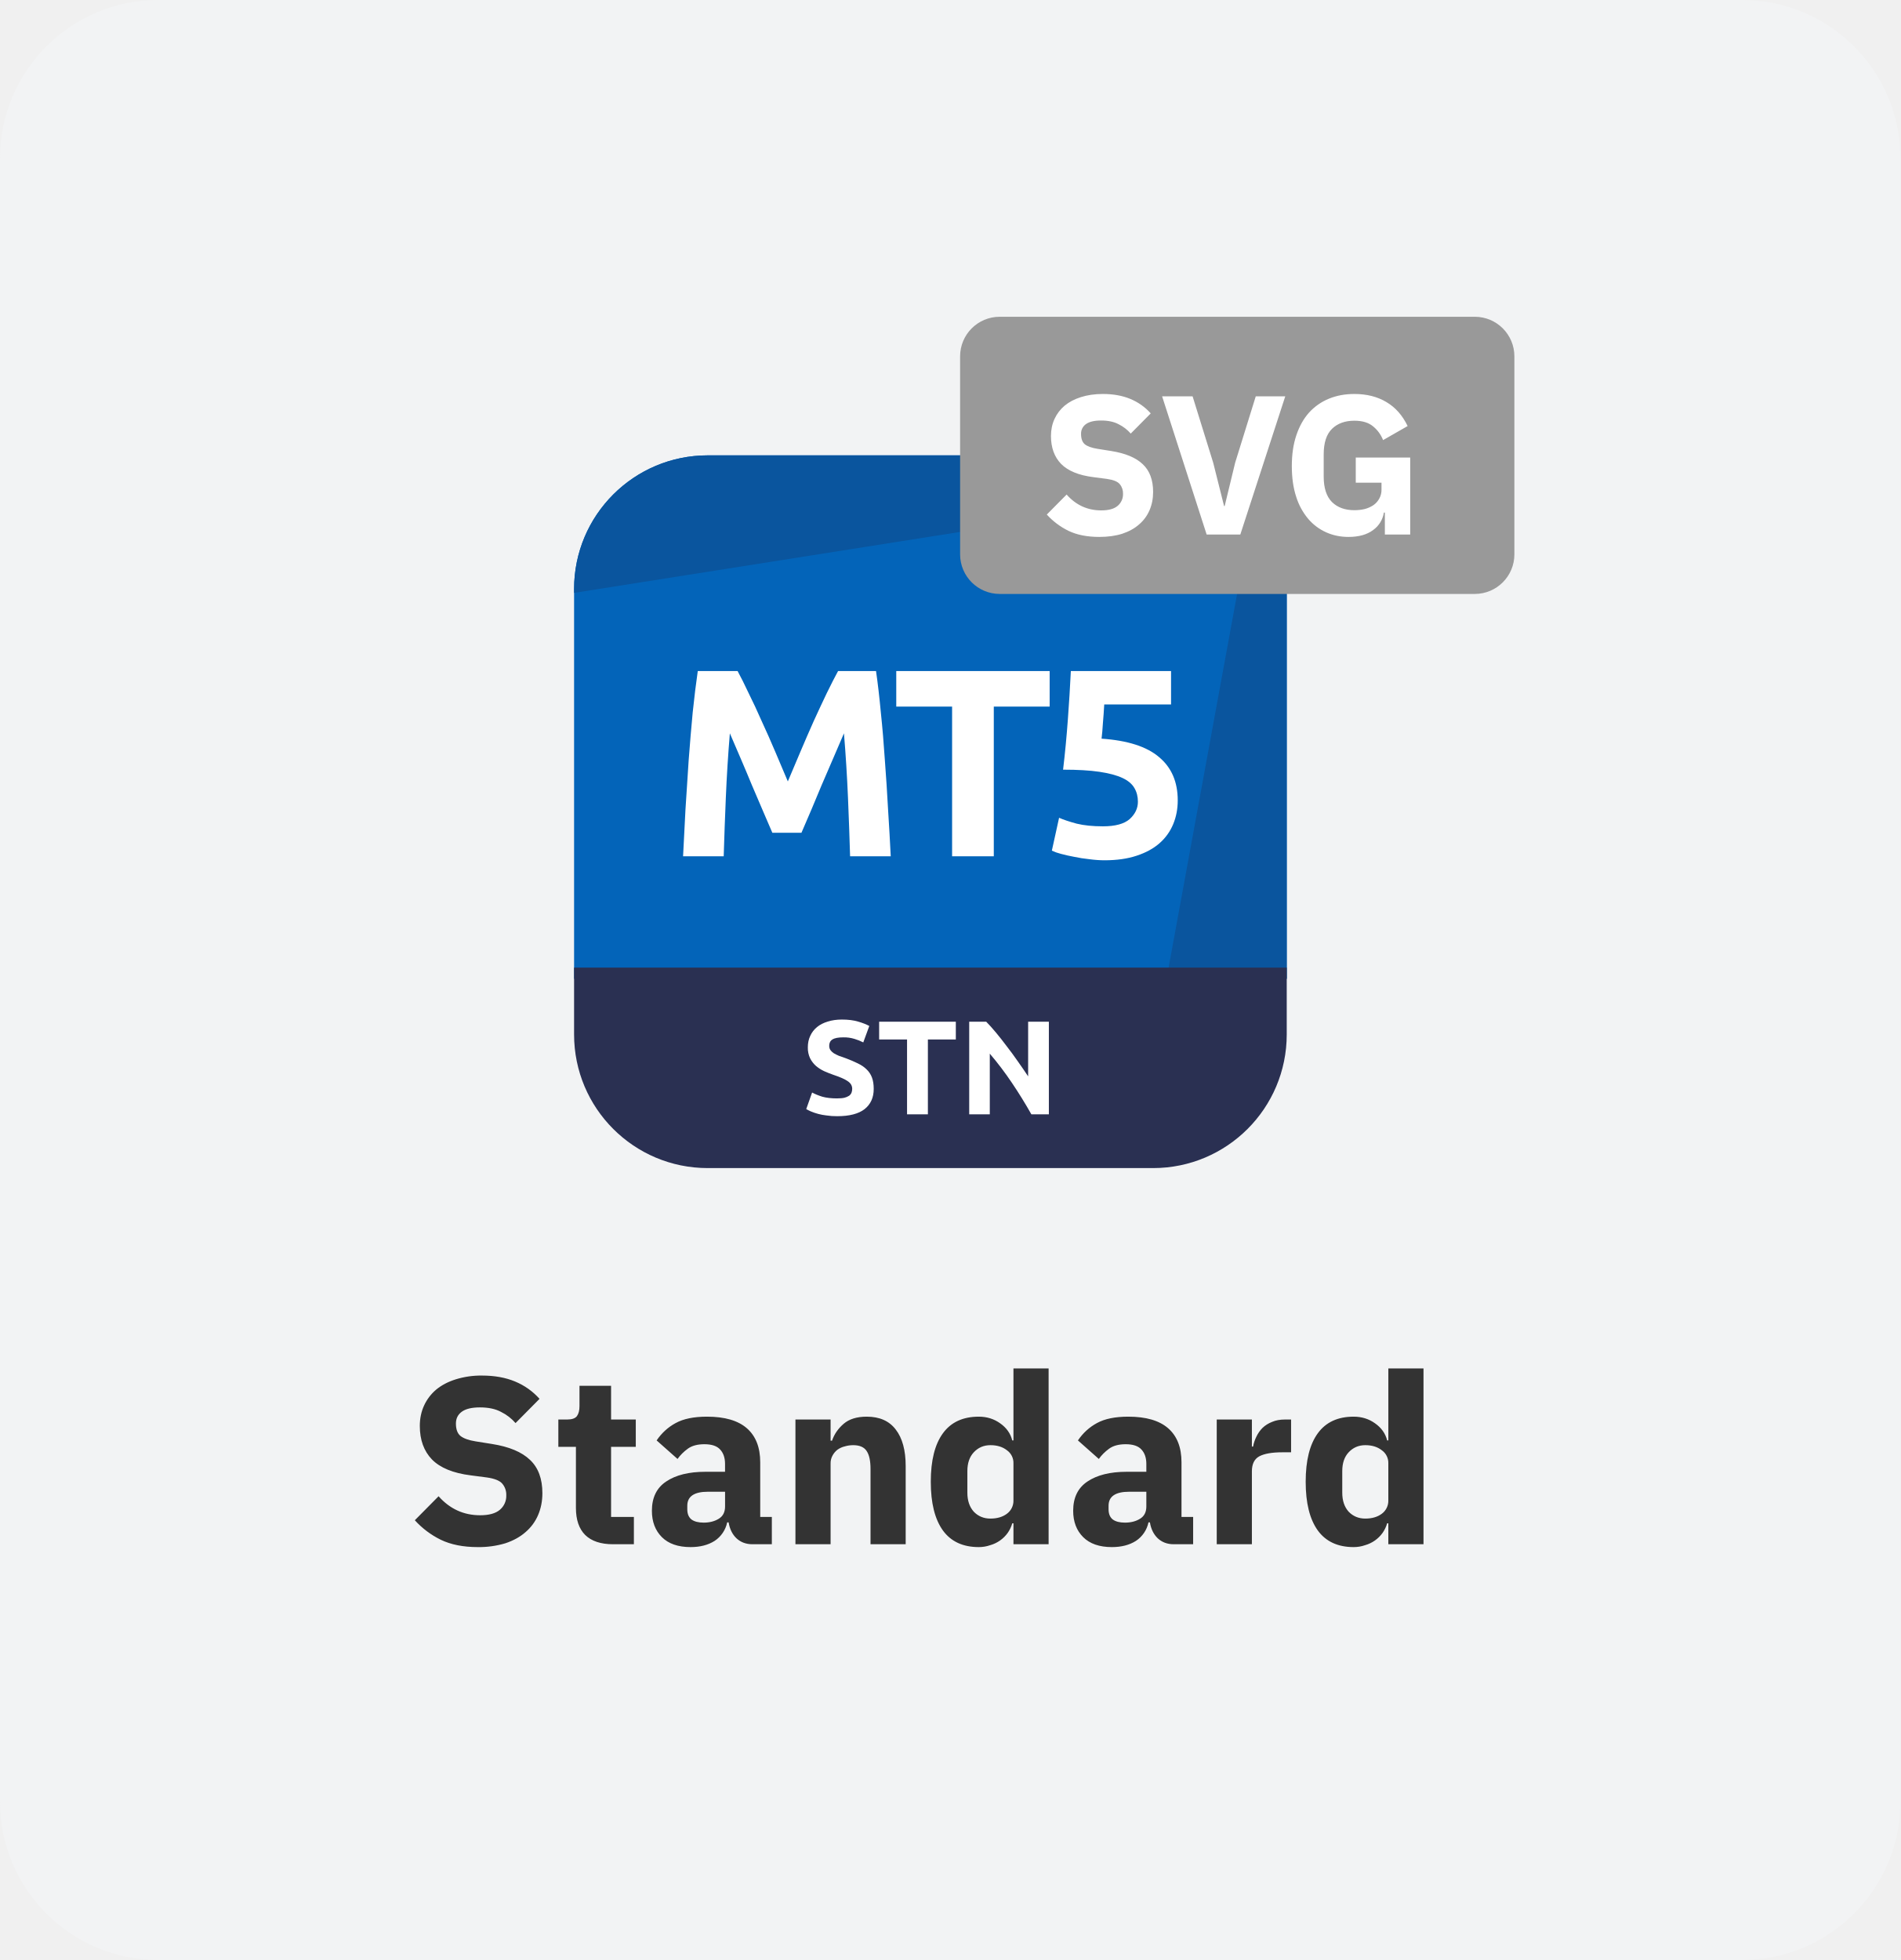
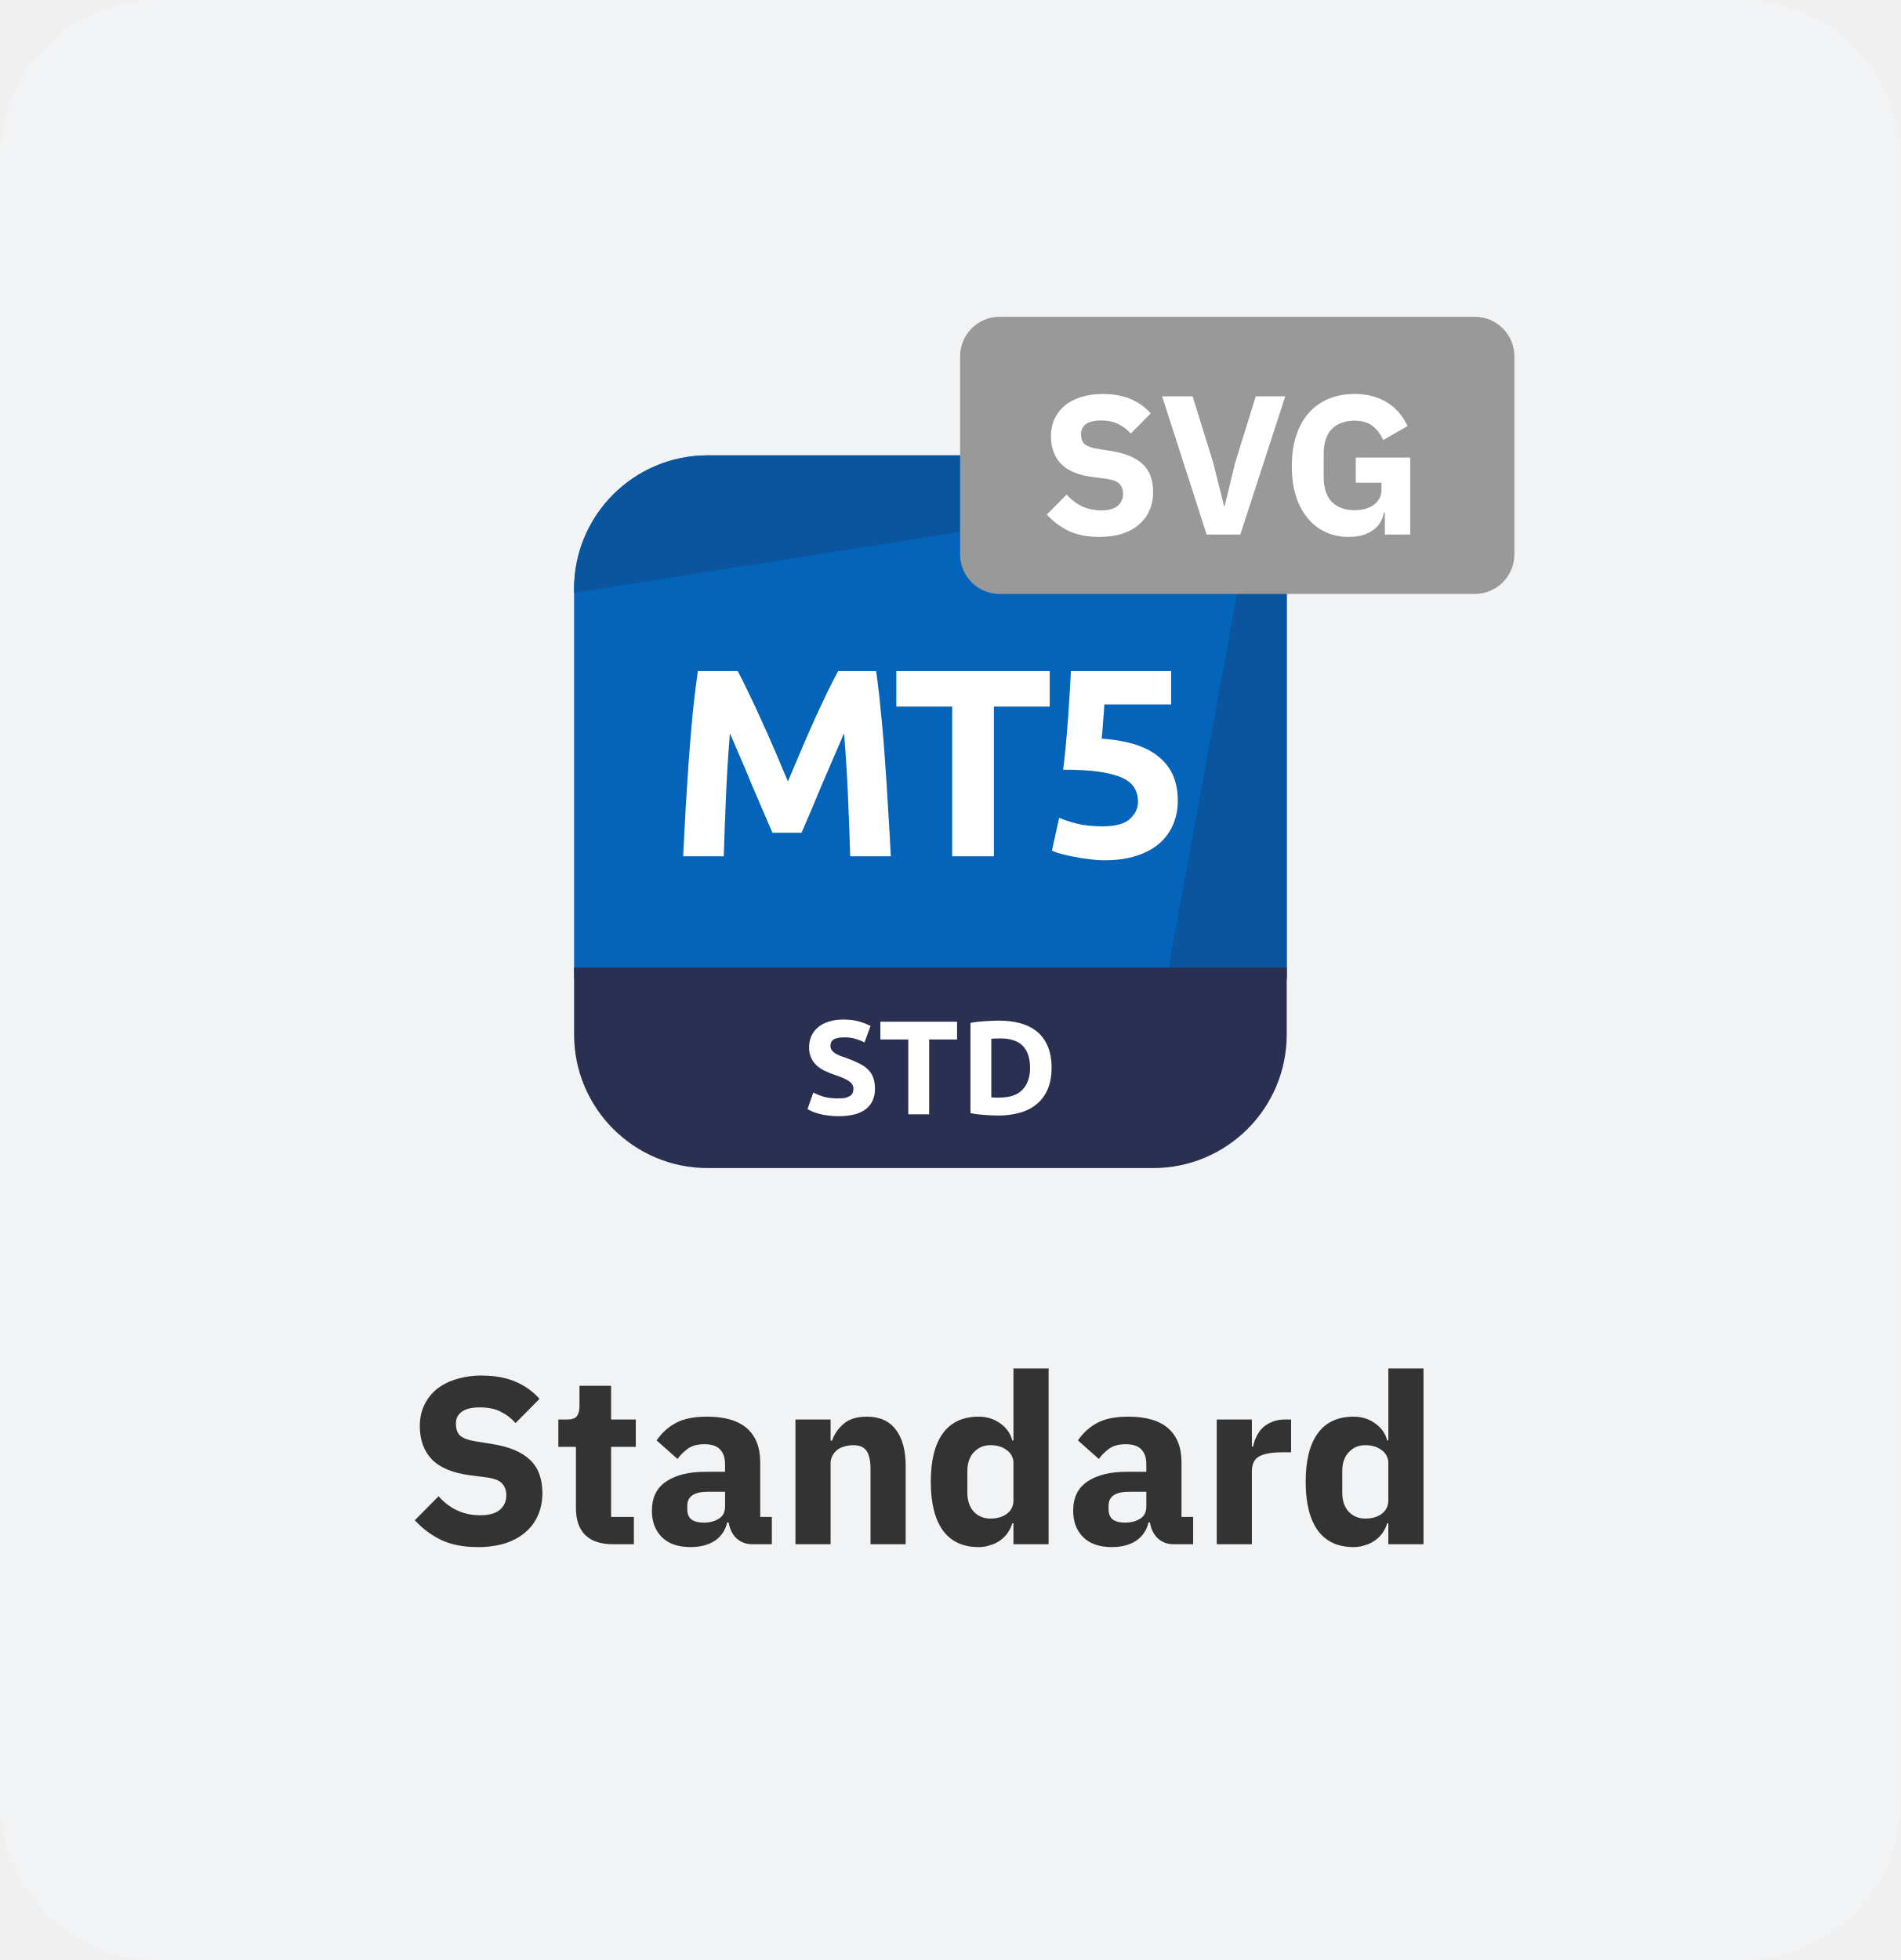
- <svg xmlns="http://www.w3.org/2000/svg" viewBox="0 0 96 99" fill="none">
-   <g clip-path="url(#prefix__clip0_29417_160553)">
-     <path d="M88 0H8a8 8 0 00-8 8v83a8 8 0 008 8h80a8 8 0 008-8V8a8 8 0 00-8-8z" fill="#F2F3F4" />
-     <g clip-path="url(#prefix__clip1_29417_160553)">
-       <path d="M58.25 23h-22.5A6.75 6.75 0 0029 29.75v19.688h36V29.75A6.75 6.75 0 0058.25 23z" fill="#0364B9" />
-       <path d="M35.75 23A6.75 6.75 0 0029 29.75v.196l33.654-5.312A6.723 6.723 0 0058.25 23h-22.5zM65 29.75c0-1.692-.623-3.24-1.651-4.424l-4.42 24.111H65V29.75z" fill="#0A559E" />
-       <path d="M29 48.875h36v3.375A6.75 6.75 0 0158.25 59h-22.5A6.75 6.75 0 0129 52.25v-3.375z" fill="#2A3052" />
-       <path d="M37.26 33.895c.162.296.346.665.553 1.106.216.433.437.905.662 1.418.234.504.463 1.022.688 1.553.226.53.437 1.03.635 1.498l.634-1.498c.225-.532.45-1.049.675-1.553.235-.513.455-.985.662-1.417.216-.442.405-.81.567-1.108h1.917c.09.622.171 1.319.243 2.093.081.765.148 1.566.203 2.403.063.828.117 1.66.162 2.498.053.837.099 1.624.135 2.362h-2.053c-.026-.909-.063-1.899-.107-2.97a80.228 80.228 0 00-.203-3.24l-.54 1.255-.594 1.377a122.562 122.562 0 01-1.013 2.39h-1.471c-.126-.297-.279-.652-.459-1.066-.18-.424-.369-.864-.567-1.324a89.758 89.758 0 00-.58-1.377 582.26 582.26 0 01-.54-1.255 80.228 80.228 0 00-.203 3.24 242.892 242.892 0 00-.108 2.97h-2.052c.036-.738.077-1.526.121-2.362l.162-2.498c.063-.837.131-1.638.203-2.403.081-.774.166-1.471.257-2.093h2.011zM53.024 33.895v1.795h-2.822v7.56h-2.106v-7.56h-2.821v-1.795h7.749zM57.482 40.496c0-.261-.058-.49-.175-.689-.117-.207-.32-.378-.608-.513-.288-.134-.675-.238-1.16-.31-.487-.072-1.099-.108-1.837-.108.1-.837.18-1.688.243-2.551a96.92 96.92 0 00.149-2.43h5.062v1.687h-3.375c-.018.324-.04.639-.067.945-.018.297-.04.558-.068.783 1.314.09 2.282.4 2.903.931.63.523.945 1.252.945 2.188 0 .431-.077.832-.23 1.201a2.585 2.585 0 01-.688.959c-.306.27-.693.481-1.161.634-.46.153-1 .23-1.62.23-.243 0-.5-.019-.77-.055a7.211 7.211 0 01-.77-.121 8.206 8.206 0 01-.66-.148 2.597 2.597 0 01-.46-.162l.365-1.661c.225.099.522.198.89.297.37.09.81.135 1.324.135.62 0 1.07-.121 1.35-.364.279-.253.418-.545.418-.878zM42.293 55.48c.149 0 .27-.01.365-.033a.775.775 0 00.236-.101.36.36 0 00.121-.155.542.542 0 00.034-.196c0-.153-.072-.28-.216-.378-.144-.104-.391-.214-.742-.33a6.482 6.482 0 01-.46-.183 1.838 1.838 0 01-.411-.263 1.316 1.316 0 01-.297-.385 1.227 1.227 0 01-.115-.554c0-.216.04-.41.122-.58.08-.176.195-.324.344-.446.148-.121.328-.213.54-.276.211-.068.45-.102.715-.102.315 0 .588.034.817.102.23.067.419.141.567.222l-.304.83a2.621 2.621 0 00-.438-.175 1.78 1.78 0 00-.574-.08c-.252 0-.434.035-.547.107-.108.068-.162.173-.162.317 0 .086.02.158.06.216.041.059.098.113.17.162.076.045.162.088.256.129.1.036.207.074.324.114.243.09.455.18.635.27.18.086.328.187.445.304.122.117.212.254.27.412.059.157.088.349.088.574 0 .436-.153.776-.46 1.019-.305.238-.766.358-1.383.358a3.52 3.52 0 01-.56-.04 2.795 2.795 0 01-.776-.203 2.71 2.71 0 01-.23-.115l.297-.837c.14.076.31.146.513.21.207.058.46.087.756.087zM48.284 51.606v.898h-1.411v3.78H45.82v-3.78h-1.41v-.898h3.874zM52.1 56.284a23.54 23.54 0 00-.98-1.586A16.12 16.12 0 0050 53.22v3.064h-1.04v-4.678h.858c.148.149.313.331.492.547.18.216.363.448.547.695.19.243.376.498.56.763.185.261.358.513.52.756v-2.76h1.047v4.677h-.885z" fill="#fff" />
-     </g>
-     <path d="M24.135 78.144c-.736 0-1.36-.124-1.872-.372a4.363 4.363 0 01-1.308-.984l1.2-1.212c.568.64 1.268.96 2.1.96.448 0 .78-.092.996-.276a.914.914 0 00.324-.732.863.863 0 00-.192-.576c-.128-.16-.388-.268-.78-.324l-.828-.108c-.888-.112-1.54-.38-1.956-.804-.408-.424-.612-.988-.612-1.692 0-.376.072-.72.216-1.032.144-.312.348-.58.612-.804.272-.224.6-.396.984-.516a4.283 4.283 0 011.332-.192c.632 0 1.188.1 1.668.3.48.2.892.492 1.236.876l-1.212 1.224a2.33 2.33 0 00-.732-.564c-.28-.152-.636-.228-1.068-.228-.408 0-.712.072-.912.216-.2.144-.3.344-.3.6 0 .288.076.496.228.624.16.128.416.22.768.276l.828.132c.864.136 1.504.404 1.92.804.416.392.624.952.624 1.68 0 .4-.072.768-.216 1.104a2.336 2.336 0 01-.636.864c-.272.24-.612.428-1.02.564a4.647 4.647 0 01-1.392.192zM30.965 78c-.616 0-1.084-.156-1.404-.468-.312-.312-.468-.768-.468-1.368V73.08h-.888V71.7h.444c.24 0 .404-.056.492-.168.088-.12.132-.288.132-.504v-1.032h1.596V71.7h1.248v1.38h-1.248v3.54h1.152V78h-1.056zM38.007 78c-.32 0-.588-.1-.804-.3-.209-.2-.34-.468-.397-.804h-.072a1.48 1.48 0 01-.636.936c-.328.208-.731.312-1.212.312-.632 0-1.116-.168-1.452-.504-.335-.336-.503-.78-.503-1.332 0-.664.24-1.156.72-1.476.487-.328 1.147-.492 1.98-.492h.995v-.396c0-.304-.08-.544-.24-.72-.16-.184-.428-.276-.803-.276-.352 0-.633.076-.84.228-.209.152-.38.324-.517.516l-1.056-.936c.256-.376.576-.668.96-.876.392-.216.92-.324 1.584-.324.897 0 1.569.196 2.017.588.447.392.672.964.672 1.716v2.76h.587V78h-.983zm-2.46-1.092c.296 0 .547-.064.756-.192.216-.128.324-.336.324-.624v-.744h-.864c-.697 0-1.044.236-1.044.708v.18c0 .232.072.404.215.516.145.104.349.156.613.156zM40.182 78v-6.3h1.776v1.068h.073c.111-.328.308-.612.587-.852.28-.24.668-.36 1.164-.36.649 0 1.137.216 1.465.648.336.432.504 1.048.504 1.848V78h-1.776v-3.804c0-.408-.065-.708-.193-.9-.127-.2-.355-.3-.683-.3-.144 0-.284.02-.42.06-.137.032-.26.088-.373.168a.918.918 0 00-.252.3.785.785 0 00-.096.396V78h-1.776zM51.195 76.944h-.06a1.649 1.649 0 01-.228.48 1.634 1.634 0 01-.888.624 1.74 1.74 0 01-.576.096c-.8 0-1.404-.28-1.812-.84-.408-.568-.612-1.388-.612-2.46s.204-1.888.612-2.448c.408-.56 1.012-.84 1.812-.84.408 0 .768.112 1.08.336.32.224.524.512.612.864h.06V69.12h1.776V78h-1.776v-1.056zm-1.164-.24c.336 0 .612-.08.828-.24a.81.81 0 00.336-.684v-1.86a.779.779 0 00-.336-.672c-.216-.168-.492-.252-.828-.252-.336 0-.616.12-.84.36-.216.232-.324.548-.324.948v1.092c0 .4.108.72.324.96.224.232.504.348.84.348zM59.288 78c-.32 0-.588-.1-.804-.3-.208-.2-.34-.468-.396-.804h-.072a1.48 1.48 0 01-.636.936c-.328.208-.732.312-1.212.312-.632 0-1.116-.168-1.452-.504-.336-.336-.504-.78-.504-1.332 0-.664.24-1.156.72-1.476.488-.328 1.148-.492 1.98-.492h.996v-.396c0-.304-.08-.544-.24-.72-.16-.184-.428-.276-.804-.276-.352 0-.632.076-.84.228-.208.152-.38.324-.516.516l-1.056-.936c.256-.376.576-.668.96-.876.392-.216.92-.324 1.584-.324.896 0 1.568.196 2.016.588.448.392.672.964.672 1.716v2.76h.588V78h-.984zm-2.46-1.092c.296 0 .548-.064.756-.192.216-.128.324-.336.324-.624v-.744h-.864c-.696 0-1.044.236-1.044.708v.18c0 .232.072.404.216.516.144.104.348.156.612.156zM61.464 78v-6.3h1.776v1.368h.06c.032-.176.088-.344.168-.504.08-.168.184-.316.312-.444.136-.128.296-.228.48-.3.184-.08.4-.12.648-.12h.312v1.656h-.444c-.52 0-.908.068-1.164.204-.248.136-.372.388-.372.756V78h-1.776zM70.132 76.944h-.06a1.649 1.649 0 01-.228.48 1.634 1.634 0 01-.888.624 1.74 1.74 0 01-.576.096c-.8 0-1.403-.28-1.811-.84-.409-.568-.612-1.388-.612-2.46s.204-1.888.612-2.448c.407-.56 1.011-.84 1.811-.84.409 0 .769.112 1.08.336.32.224.525.512.613.864h.06V69.12h1.776V78h-1.777v-1.056zm-1.163-.24c.336 0 .612-.08.828-.24a.81.81 0 00.335-.684v-1.86a.779.779 0 00-.336-.672c-.216-.168-.492-.252-.828-.252-.336 0-.615.12-.84.36-.216.232-.323.548-.323.948v1.092c0 .4.107.72.323.96.225.232.504.348.84.348z" fill="#333" />
-     <g clip-path="url(#prefix__clip2_29417_160553)">
-       <path d="M74.5 16.5h-24A1.5 1.5 0 0049 18v10a1.5 1.5 0 001.5 1.5h24A1.5 1.5 0 0076 28V18a1.5 1.5 0 00-1.5-1.5z" fill="#999" />
-       <path d="M74.5 16.5h-24A1.5 1.5 0 0049 18v10a1.5 1.5 0 001.5 1.5h24A1.5 1.5 0 0076 28V18a1.5 1.5 0 00-1.5-1.5z" stroke="#999" />
-       <path d="M55.53 27.12c-.613 0-1.133-.103-1.56-.31a3.636 3.636 0 01-1.09-.82l1-1.01c.474.534 1.057.8 1.75.8.374 0 .65-.076.83-.23a.761.761 0 00.27-.61.72.72 0 00-.16-.48c-.106-.133-.322-.223-.65-.27l-.69-.09c-.74-.093-1.282-.316-1.63-.67-.34-.353-.51-.823-.51-1.41 0-.313.06-.6.18-.86s.29-.483.51-.67c.227-.186.5-.33.82-.43.328-.106.697-.16 1.11-.16.527 0 .99.084 1.39.25.4.167.744.41 1.03.73l-1.01 1.02a1.942 1.942 0 00-.61-.47c-.232-.126-.53-.19-.89-.19-.34 0-.592.06-.76.18a.582.582 0 00-.25.5c0 .24.064.414.19.52.134.107.348.184.64.23l.69.11c.72.114 1.254.337 1.6.67.348.327.52.794.52 1.4 0 .334-.06.64-.18.92s-.296.52-.53.72c-.226.2-.51.357-.85.47-.34.107-.726.16-1.16.16zm5.425-.12l-2.25-6.98h1.54l1.04 3.35.55 2.19h.03l.53-2.19 1.04-3.35h1.49L62.655 27h-1.7zm9.002-1.11h-.05a1.327 1.327 0 01-.54.88c-.307.234-.724.35-1.25.35-.4 0-.774-.076-1.12-.23a2.57 2.57 0 01-.91-.68 3.22 3.22 0 01-.61-1.12c-.147-.446-.22-.963-.22-1.55 0-.586.076-1.106.23-1.56.153-.453.366-.833.64-1.14.28-.306.613-.54 1-.7.386-.16.816-.24 1.29-.24.626 0 1.166.137 1.62.41.453.267.81.67 1.07 1.21l-1.24.71a1.664 1.664 0 00-.5-.69c-.227-.193-.544-.29-.95-.29-.474 0-.85.137-1.13.41-.28.274-.42.704-.42 1.29v1.12c0 .58.14 1.01.42 1.29.28.274.656.41 1.13.41.186 0 .363-.02.53-.06a1.48 1.48 0 00.44-.2.972.972 0 00.29-.33.883.883 0 00.11-.45v-.35h-1.3v-1.27h2.75V27h-1.28v-1.11z" fill="#fff" />
+ <svg xmlns="http://www.w3.org/2000/svg" fill="none" viewBox="0 0 96 99">
+   <g clip-path="url(#a)">
+     <path fill="#F2F3F4" d="M88 0H8a8 8 0 0 0-8 8v83a8 8 0 0 0 8 8h80a8 8 0 0 0 8-8V8a8 8 0 0 0-8-8Z" />
+     <path fill="#0364B9" d="M58.25 23h-22.5A6.75 6.75 0 0 0 29 29.75v19.688h36V29.75A6.75 6.75 0 0 0 58.25 23Z" />
+     <path fill="#0A559E" d="M35.75 23A6.75 6.75 0 0 0 29 29.75v.196l33.654-5.312A6.723 6.723 0 0 0 58.25 23h-22.5ZM65 29.75c0-1.692-.623-3.24-1.651-4.424l-4.42 24.111H65V29.75Z" />
+     <path fill="#2A3052" d="M29 48.875h36v3.375A6.75 6.75 0 0 1 58.25 59h-22.5A6.75 6.75 0 0 1 29 52.25v-3.375Z" />
+     <path fill="#fff" d="M37.264 33.895c.162.296.347.665.554 1.106.216.433.436.905.661 1.418.234.504.464 1.022.689 1.553l.634 1.498.635-1.498c.225-.532.45-1.049.675-1.553.234-.513.454-.985.661-1.417.216-.442.405-.81.567-1.108h1.917c.09.622.171 1.319.243 2.093.081.765.149 1.566.203 2.403.063.828.117 1.66.162 2.498.054.837.099 1.624.135 2.362h-2.052c-.027-.909-.063-1.899-.108-2.97a80.228 80.228 0 0 0-.203-3.24l-.54 1.255-.594 1.377a122.562 122.562 0 0 1-1.012 2.39h-1.472c-.126-.297-.279-.652-.459-1.066-.18-.424-.369-.864-.567-1.324a89.758 89.758 0 0 0-.58-1.377 582.26 582.26 0 0 1-.54-1.255 80.228 80.228 0 0 0-.203 3.24 242.892 242.892 0 0 0-.108 2.97H34.51c.036-.738.077-1.526.122-2.362l.162-2.498c.063-.837.13-1.638.202-2.403.081-.774.167-1.471.257-2.093h2.011ZM53.028 33.895v1.795h-2.821v7.56H48.1v-7.56h-2.822v-1.795h7.75ZM57.487 40.496c0-.261-.059-.49-.176-.689-.117-.207-.32-.378-.607-.513-.288-.134-.675-.238-1.161-.31-.486-.072-1.098-.108-1.836-.108.099-.837.18-1.688.243-2.551a96.92 96.92 0 0 0 .148-2.43h5.063v1.687h-3.375c-.018.324-.04.639-.068.945-.018.297-.04.558-.067.783 1.314.09 2.281.4 2.902.931.63.523.945 1.252.945 2.188 0 .431-.076.832-.23 1.201a2.585 2.585 0 0 1-.688.959c-.306.27-.693.481-1.16.634-.46.153-1 .23-1.62.23-.244 0-.5-.019-.77-.055a7.211 7.211 0 0 1-.77-.121 8.206 8.206 0 0 1-.661-.148 2.597 2.597 0 0 1-.46-.162l.365-1.661c.225.099.522.198.891.297.37.09.81.135 1.323.135.621 0 1.071-.121 1.35-.364.28-.253.419-.545.419-.878ZM42.356 55.48c.148 0 .27-.01.364-.033a.775.775 0 0 0 .236-.101.36.36 0 0 0 .122-.155.542.542 0 0 0 .034-.196c0-.153-.072-.28-.216-.378-.144-.104-.392-.214-.743-.33a6.482 6.482 0 0 1-.459-.183 1.838 1.838 0 0 1-.412-.263 1.316 1.316 0 0 1-.296-.385 1.227 1.227 0 0 1-.115-.554c0-.216.04-.41.121-.58.081-.176.196-.324.345-.446.148-.121.328-.213.54-.276.211-.068.45-.102.715-.102.315 0 .587.034.817.102.23.067.418.141.567.222l-.304.83a2.621 2.621 0 0 0-.439-.175 1.78 1.78 0 0 0-.573-.08c-.252 0-.435.035-.547.107-.108.068-.162.173-.162.317 0 .086.02.158.06.216.041.059.097.113.17.162.076.045.161.088.256.129.099.036.207.074.324.114.243.09.454.18.634.27.18.086.329.187.446.304.121.117.211.254.27.412.058.157.088.349.088.574 0 .436-.154.776-.46 1.019-.305.238-.767.358-1.383.358a3.52 3.52 0 0 1-.56-.04 2.795 2.795 0 0 1-.776-.203 2.71 2.71 0 0 1-.23-.115l.297-.837c.14.076.31.146.513.21.207.058.459.087.756.087ZM48.346 51.606v.898h-1.41v3.78h-1.053v-3.78h-1.411v-.898h3.874ZM50.076 55.427l.169.013h.236c.527 0 .916-.132 1.168-.398.256-.265.385-.632.385-1.1 0-.49-.122-.862-.365-1.114-.243-.252-.628-.378-1.154-.378-.072 0-.146.002-.223.007-.076 0-.148.004-.216.013v2.957Zm3.044-1.485c0 .405-.063.758-.189 1.06a1.946 1.946 0 0 1-.54.749c-.23.198-.51.346-.843.445a3.927 3.927 0 0 1-1.12.149c-.19 0-.41-.01-.662-.027a5.075 5.075 0 0 1-.743-.095v-4.556c.243-.045.495-.074.756-.088a10.3 10.3 0 0 1 .682-.027c.4 0 .763.045 1.087.135.328.09.61.232.843.426.234.193.414.44.54.742.126.302.19.664.19 1.087Z" />
+     <path fill="#333" d="M24.135 78.144c-.736 0-1.36-.124-1.872-.372a4.363 4.363 0 0 1-1.308-.984l1.2-1.212c.568.64 1.268.96 2.1.96.448 0 .78-.092.996-.276a.914.914 0 0 0 .324-.732.863.863 0 0 0-.192-.576c-.128-.16-.388-.268-.78-.324l-.828-.108c-.888-.112-1.54-.38-1.956-.804-.408-.424-.612-.988-.612-1.692 0-.376.072-.72.216-1.032.144-.312.348-.58.612-.804.272-.224.6-.396.984-.516a4.283 4.283 0 0 1 1.332-.192c.632 0 1.188.1 1.668.3.48.2.892.492 1.236.876l-1.212 1.224a2.33 2.33 0 0 0-.732-.564c-.28-.152-.636-.228-1.068-.228-.408 0-.712.072-.912.216-.2.144-.3.344-.3.6 0 .288.076.496.228.624.16.128.416.22.768.276l.828.132c.864.136 1.504.404 1.92.804.416.392.624.952.624 1.68 0 .4-.072.768-.216 1.104a2.336 2.336 0 0 1-.636.864c-.272.24-.612.428-1.02.564a4.647 4.647 0 0 1-1.392.192ZM30.965 78c-.616 0-1.084-.156-1.404-.468-.312-.312-.468-.768-.468-1.368V73.08h-.888V71.7h.444c.24 0 .404-.056.492-.168.088-.12.132-.288.132-.504v-1.032h1.596V71.7h1.248v1.38h-1.248v3.54h1.152V78h-1.056ZM38.007 78c-.32 0-.588-.1-.804-.3-.209-.2-.34-.468-.397-.804h-.072a1.48 1.48 0 0 1-.636.936c-.328.208-.731.312-1.212.312-.632 0-1.116-.168-1.452-.504-.335-.336-.503-.78-.503-1.332 0-.664.24-1.156.72-1.476.487-.328 1.147-.492 1.98-.492h.995v-.396c0-.304-.08-.544-.24-.72-.16-.184-.428-.276-.803-.276-.352 0-.633.076-.84.228-.209.152-.38.324-.517.516l-1.056-.936c.256-.376.576-.668.96-.876.392-.216.92-.324 1.584-.324.897 0 1.569.196 2.017.588.447.392.672.964.672 1.716v2.76h.587V78h-.983Zm-2.46-1.092c.296 0 .547-.064.756-.192.216-.128.324-.336.324-.624v-.744h-.864c-.697 0-1.044.236-1.044.708v.18c0 .232.072.404.215.516.145.104.349.156.613.156ZM40.182 78v-6.3h1.776v1.068h.073c.111-.328.308-.612.587-.852.28-.24.668-.36 1.164-.36.649 0 1.137.216 1.465.648.336.432.504 1.048.504 1.848V78h-1.776v-3.804c0-.408-.065-.708-.193-.9-.127-.2-.355-.3-.683-.3-.144 0-.284.02-.42.06-.137.032-.26.088-.373.168a.918.918 0 0 0-.252.3.785.785 0 0 0-.096.396V78h-1.776ZM51.195 76.944h-.06a1.649 1.649 0 0 1-.228.48 1.634 1.634 0 0 1-.888.624 1.74 1.74 0 0 1-.576.096c-.8 0-1.404-.28-1.812-.84-.408-.568-.612-1.388-.612-2.46s.204-1.888.612-2.448c.408-.56 1.012-.84 1.812-.84.408 0 .768.112 1.08.336.32.224.524.512.612.864h.06V69.12h1.776V78h-1.776v-1.056Zm-1.164-.24c.336 0 .612-.08.828-.24a.81.81 0 0 0 .336-.684v-1.86a.779.779 0 0 0-.336-.672c-.216-.168-.492-.252-.828-.252-.336 0-.616.12-.84.36-.216.232-.324.548-.324.948v1.092c0 .4.108.72.324.96.224.232.504.348.84.348ZM59.288 78c-.32 0-.588-.1-.804-.3-.208-.2-.34-.468-.396-.804h-.072a1.48 1.48 0 0 1-.636.936c-.328.208-.732.312-1.212.312-.632 0-1.116-.168-1.452-.504-.336-.336-.504-.78-.504-1.332 0-.664.24-1.156.72-1.476.488-.328 1.148-.492 1.98-.492h.996v-.396c0-.304-.08-.544-.24-.72-.16-.184-.428-.276-.804-.276-.352 0-.632.076-.84.228-.208.152-.38.324-.516.516l-1.056-.936c.256-.376.576-.668.96-.876.392-.216.92-.324 1.584-.324.896 0 1.568.196 2.016.588.448.392.672.964.672 1.716v2.76h.588V78h-.984Zm-2.46-1.092c.296 0 .548-.064.756-.192.216-.128.324-.336.324-.624v-.744h-.864c-.696 0-1.044.236-1.044.708v.18c0 .232.072.404.216.516.144.104.348.156.612.156ZM61.464 78v-6.3h1.776v1.368h.06c.032-.176.088-.344.168-.504.08-.168.184-.316.312-.444.136-.128.296-.228.48-.3.184-.08.4-.12.648-.12h.312v1.656h-.444c-.52 0-.908.068-1.164.204-.248.136-.372.388-.372.756V78h-1.776ZM70.132 76.944h-.06a1.649 1.649 0 0 1-.228.48 1.634 1.634 0 0 1-.888.624 1.74 1.74 0 0 1-.576.096c-.8 0-1.403-.28-1.811-.84-.409-.568-.612-1.388-.612-2.46s.204-1.888.612-2.448c.407-.56 1.011-.84 1.811-.84.409 0 .769.112 1.08.336.32.224.525.512.613.864h.06V69.12h1.776V78h-1.777v-1.056Zm-1.163-.24c.336 0 .612-.08.828-.24a.81.81 0 0 0 .335-.684v-1.86a.779.779 0 0 0-.336-.672c-.216-.168-.492-.252-.828-.252-.336 0-.615.12-.84.36-.216.232-.323.548-.323.948v1.092c0 .4.107.72.323.96.225.232.504.348.84.348Z" />
+     <g clip-path="url(#b)">
+       <path fill="#999" d="M74.5 16.5h-24A1.5 1.5 0 0 0 49 18v10a1.5 1.5 0 0 0 1.5 1.5h24A1.5 1.5 0 0 0 76 28V18a1.5 1.5 0 0 0-1.5-1.5Z" />
+       <path stroke="#999" d="M74.5 16.5h-24A1.5 1.5 0 0 0 49 18v10a1.5 1.5 0 0 0 1.5 1.5h24A1.5 1.5 0 0 0 76 28V18a1.5 1.5 0 0 0-1.5-1.5Z" />
+       <path fill="#fff" d="M55.53 27.12c-.613 0-1.133-.103-1.56-.31a3.636 3.636 0 0 1-1.09-.82l1-1.01c.474.534 1.057.8 1.75.8.374 0 .65-.076.83-.23a.761.761 0 0 0 .27-.61.72.72 0 0 0-.16-.48c-.106-.133-.322-.223-.65-.27l-.69-.09c-.74-.093-1.282-.316-1.63-.67-.34-.353-.51-.823-.51-1.41 0-.313.06-.6.18-.86s.29-.483.51-.67c.227-.186.5-.33.82-.43.328-.106.697-.16 1.11-.16.527 0 .99.084 1.39.25.4.167.744.41 1.03.73l-1.01 1.02a1.942 1.942 0 0 0-.61-.47c-.232-.126-.53-.19-.89-.19-.34 0-.592.06-.76.18a.582.582 0 0 0-.25.5c0 .24.064.414.19.52.134.107.348.184.64.23l.69.11c.72.114 1.254.337 1.6.67.348.327.52.794.52 1.4 0 .334-.06.64-.18.92s-.296.52-.53.72c-.226.2-.51.357-.85.47-.34.107-.726.16-1.16.16Zm5.425-.12-2.25-6.98h1.54l1.04 3.35.55 2.19h.03l.53-2.19 1.04-3.35h1.49L62.655 27h-1.7Zm9.002-1.11h-.05a1.327 1.327 0 0 1-.54.88c-.307.234-.724.35-1.25.35-.4 0-.774-.076-1.12-.23a2.57 2.57 0 0 1-.91-.68 3.22 3.22 0 0 1-.61-1.12c-.147-.446-.22-.963-.22-1.55 0-.586.076-1.106.23-1.56.153-.453.366-.833.64-1.14.28-.306.613-.54 1-.7.386-.16.816-.24 1.29-.24.626 0 1.166.137 1.62.41.453.267.81.67 1.07 1.21l-1.24.71a1.664 1.664 0 0 0-.5-.69c-.227-.193-.544-.29-.95-.29-.474 0-.85.137-1.13.41-.28.274-.42.704-.42 1.29v1.12c0 .58.14 1.01.42 1.29.28.274.656.41 1.13.41.186 0 .363-.02.53-.06a1.48 1.48 0 0 0 .44-.2.972.972 0 0 0 .29-.33.883.883 0 0 0 .11-.45v-.35h-1.3v-1.27h2.75V27h-1.28v-1.11Z" />
    </g>
  </g>
  <defs>
-     <clipPath id="prefix__clip0_29417_160553">
+     <clipPath id="a">
      <path fill="#fff" d="M0 0h96v99H0z" />
    </clipPath>
-     <clipPath id="prefix__clip1_29417_160553">
-       <path fill="#fff" transform="translate(29 23)" d="M0 0h36v36H0z" />
-     </clipPath>
-     <clipPath id="prefix__clip2_29417_160553">
-       <path fill="#fff" transform="translate(48 16)" d="M0 0h29v14H0z" />
+     <clipPath id="b">
+       <path fill="#fff" d="M48 16h29v14H48z" />
    </clipPath>
  </defs>
</svg>
